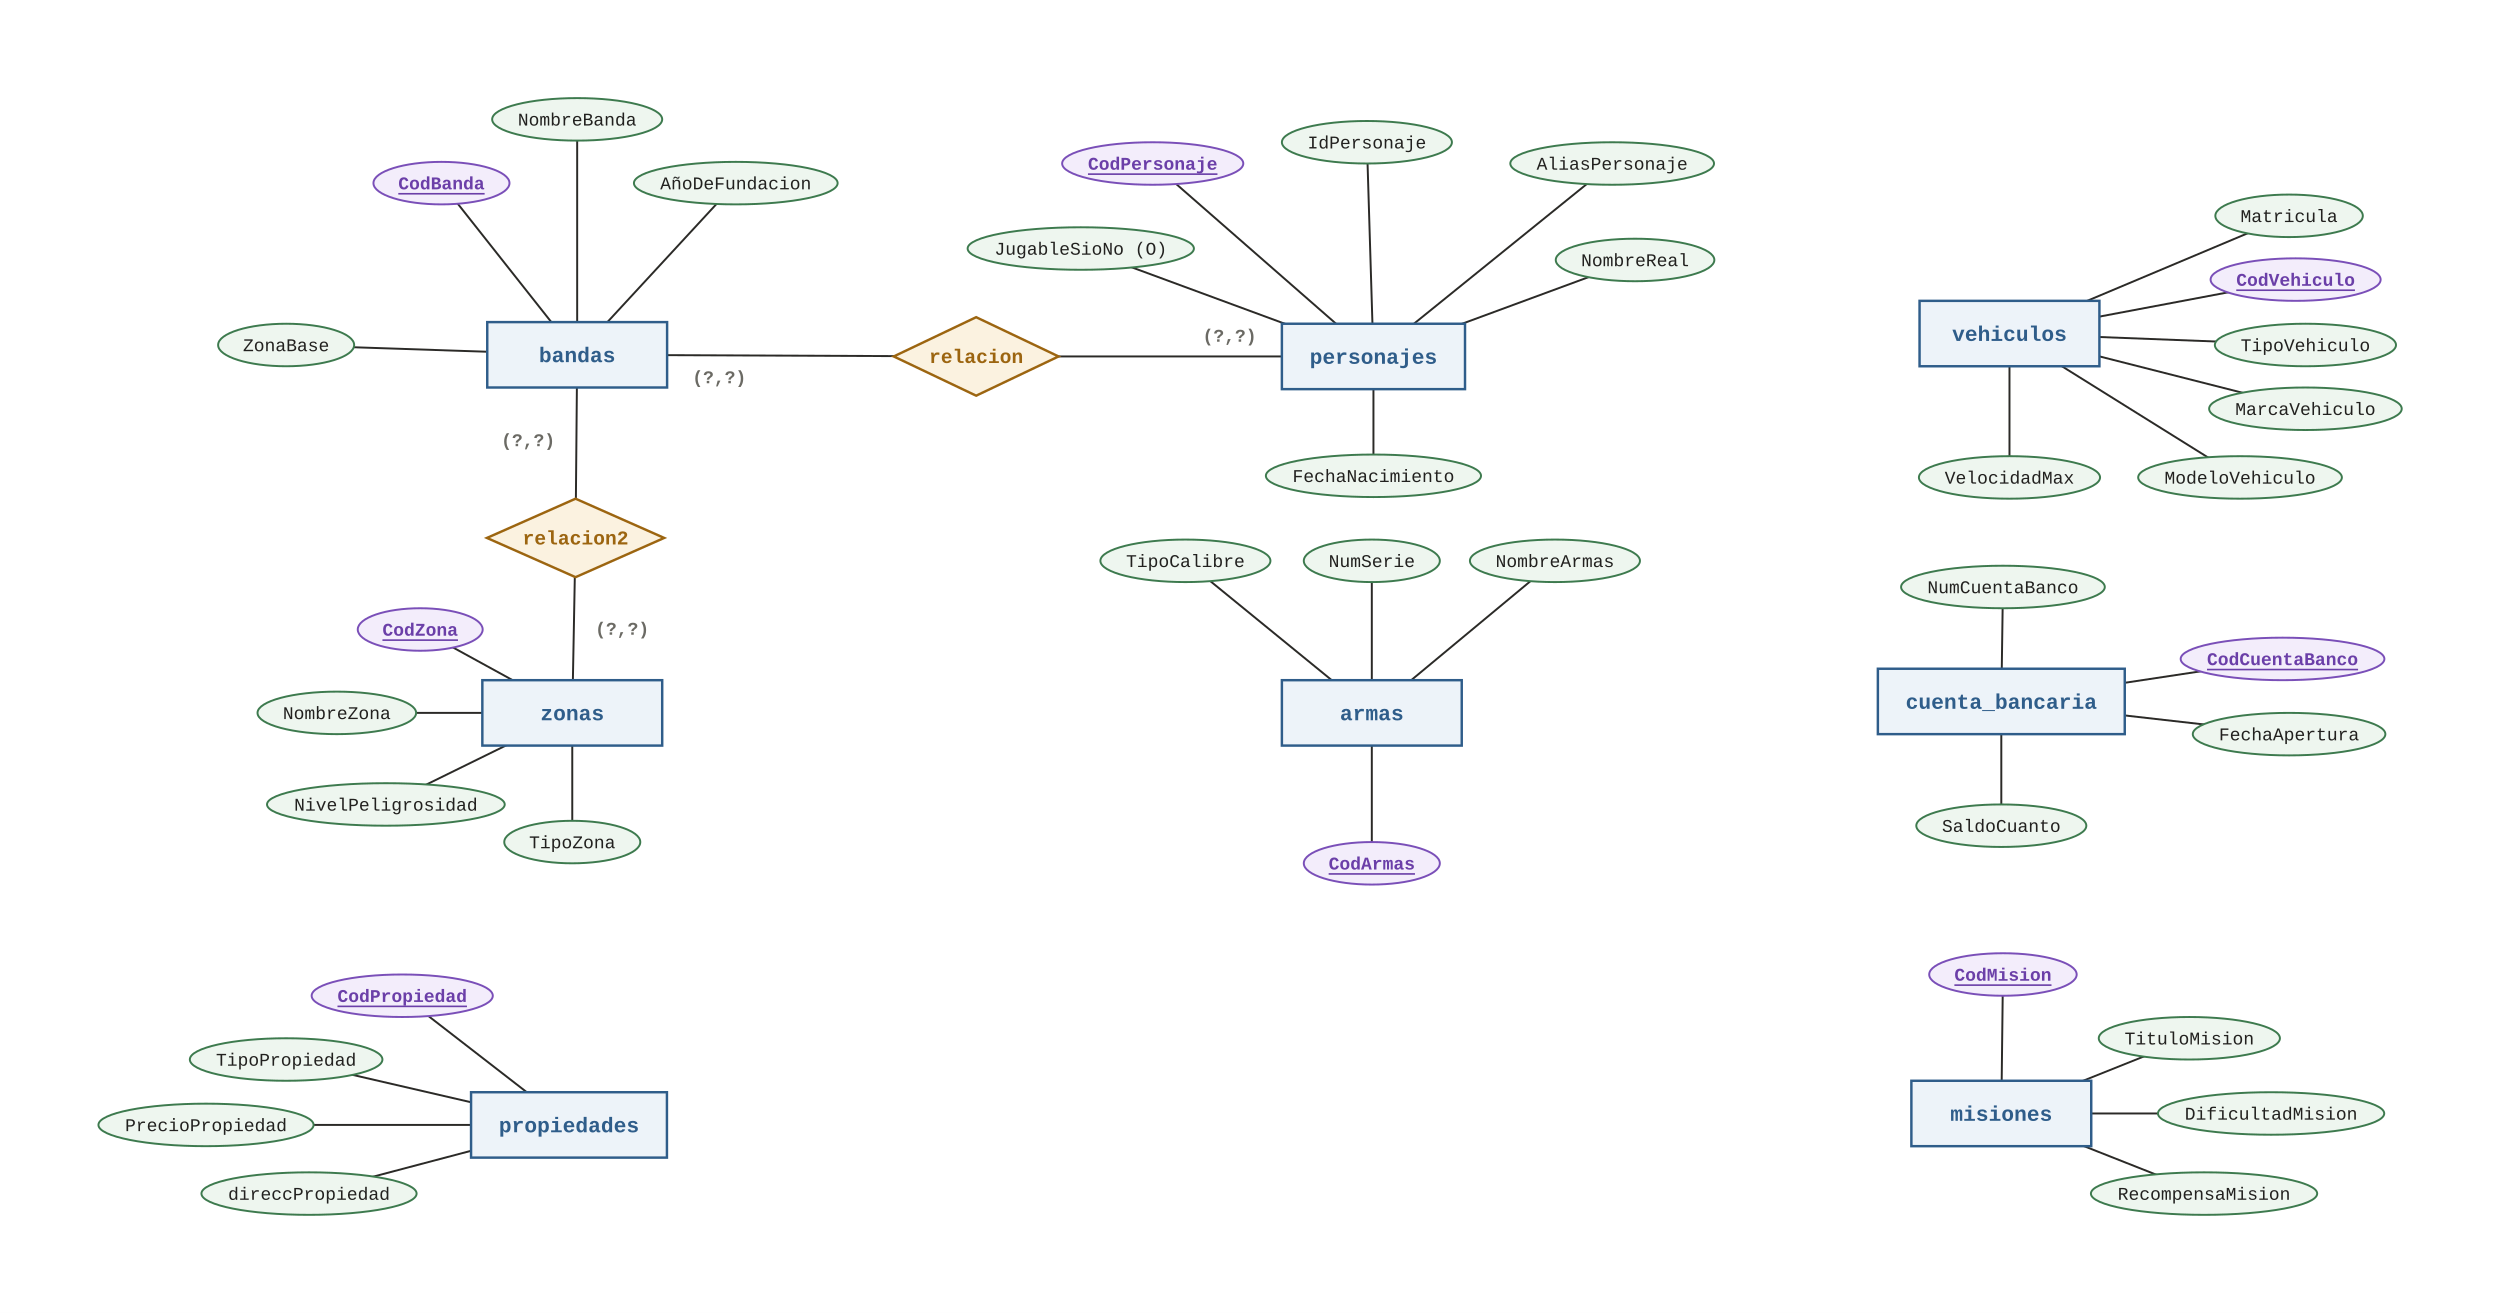
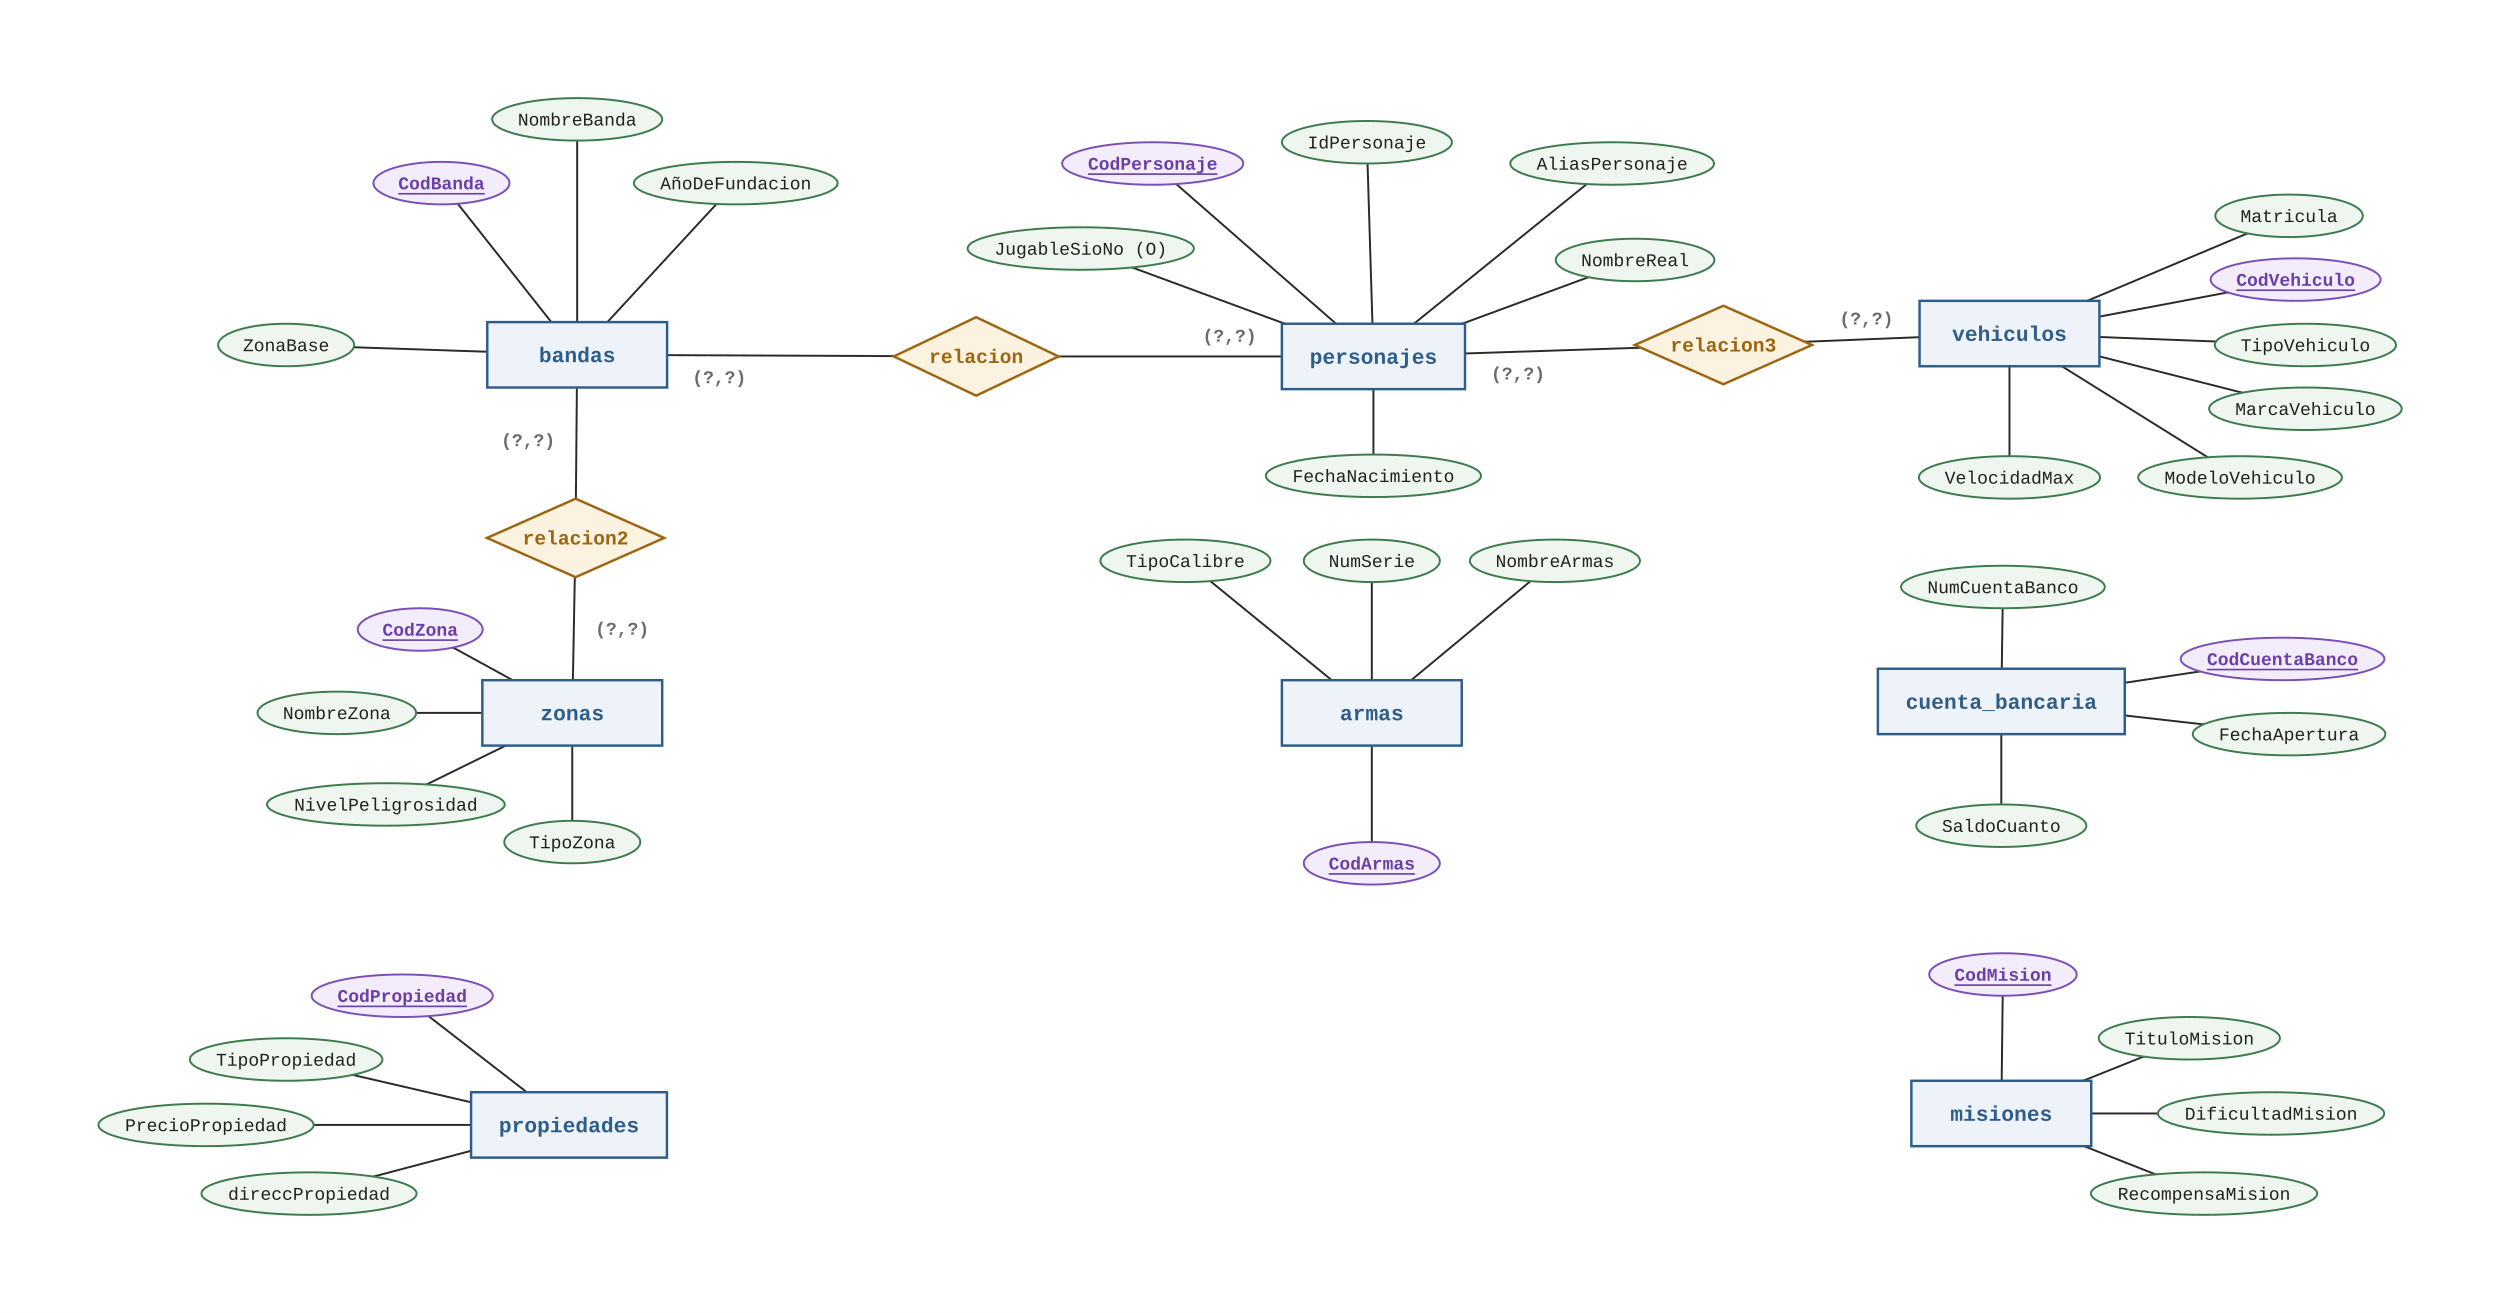
<svg xmlns="http://www.w3.org/2000/svg" viewBox="1673 1562 1529 803" width="1529" height="803">
  <style>.ln{stroke:#2B2A27;stroke-width:1.2}.mk{stroke:#2B2A27;stroke-width:1.5;fill:none}.mo{fill:#FFFFFF;stroke:#2B2A27;stroke-width:1.5}
.ent{fill:#EDF3F9;stroke:#2F5D8A;stroke-width:1.5}.dia{fill:#FBF2E0;stroke:#9C6510;stroke-width:1.5}.att{fill:#EEF6EF;stroke:#3D7A4E;stroke-width:1.2}.att.key{fill:#F3EDFB;stroke:#7A4FB8}.att.dr{stroke-dasharray:4 3}
.ent.in,.dia.in{fill:none}.dup{stroke:#C0362C;stroke-width:2.4}
.tx{fill:#22211F;font:11px Consolas,'JetBrains Mono','Courier New',monospace}.txk{fill:#6B3FA8;font-weight:600}.tb{font:600 13px Consolas,'JetBrains Mono','Courier New',monospace;fill:#2F5D8A}.tr{font:600 12px Consolas,'JetBrains Mono','Courier New',monospace;fill:#9C6510}.tt{font:600 10px Consolas,'JetBrains Mono','Courier New',monospace;fill:#6B6A64}
.ul{stroke:#6B3FA8;stroke-width:1}.ul.p{stroke-dasharray:3 2}.card{font:600 11px Consolas,'JetBrains Mono','Courier New',monospace;fill:#A2441C;paint-order:stroke;stroke:#FFFFFF;stroke-width:4px;stroke-linejoin:round}.cardq{fill:#6B6A64}
.tbox{fill:#FFFFFF;stroke:#A9B2C0;stroke-width:1}.thd{fill:#33557F}.thx{font:600 12.5px Consolas,'JetBrains Mono','Courier New',monospace;fill:#FFFFFF}.cx{font:11.5px Consolas,'JetBrains Mono','Courier New',monospace;fill:#22211F}.cpk{fill:#6B3FA8;font-weight:600}.cfk{fill:#A3304A}.cty{fill:#6B6A64;font-weight:400}.uq{font:600 9px Consolas,'JetBrains Mono','Courier New',monospace;fill:#2A7F8F}
.lk{stroke:#6B6A64;stroke-width:1.4;fill:none}.lk.dash{stroke-dasharray:6 4}.lkm{stroke:#6B6A64;stroke-width:1.5;fill:none}.lko{fill:#FFFFFF;stroke:#6B6A64;stroke-width:1.5}
.ipk{fill:#8E5FD0}.ifk{fill:#B4364E}.icol{fill:#2A7F8F}.inul{fill:none;stroke:#2A7F8F;stroke-width:1.3}
.rbox{fill:#FFFFFF;stroke:#22211F;stroke-width:1.1}.rnm{font:600 12.5px Consolas,'JetBrains Mono','Courier New',monospace;fill:#2F5D8A}.rcol{font:12px Consolas,'JetBrains Mono','Courier New',monospace;fill:#22211F}.rpk{font-weight:700;fill:#6B3FA8}.rfk{fill:#A3304A}.rul{stroke:#6B3FA8;stroke-width:1.1}
.rtag{font:600 9.5px Consolas,'JetBrains Mono','Courier New',monospace;fill:#6B6A64}.rarr{fill:none;stroke:#B4364E;stroke-width:1.1}.rhead{fill:#B4364E}
.ent.hd,.dia.hd{fill:none}.ktag{font:700 9px Consolas,'JetBrains Mono','Courier New',monospace;fill:#6B6A64}.rlab{fill:#FFFFFF;stroke:none;opacity:.92}.dia.assoc{stroke-dasharray:5 3}.ln.lid{stroke-width:2.2}.isal{fill:#9C6510}.skt{fill:#2F5D8A}
.thx.dup{fill:#FFC2BD}.cx.dup,.rnm.dup,.rcol.dup{fill:#C0362C;text-decoration:underline}
.note{stroke-width:1.2}.note-fold{stroke-width:1.2}.nc-y{fill:#FFF4C2;stroke:#D2AE36}.nc-b{fill:#DDEBFA;stroke:#7AA3D6}.nc-g{fill:#DFF2E1;stroke:#7DBB87}.nc-p{fill:#FBE1EC;stroke:#D98AAE}.note-fold{filter:brightness(.93)}.note-tx{font:12px 'Segoe UI',Arial,sans-serif;fill:#2B2A27}</style>
  <rect x="1673" y="1562" width="1529" height="803" fill="#ffffff" />
  <line x1="2023" y1="1998" x2="1930" y2="1947" class="ln" />
  <line x1="2023" y1="1998" x2="1879" y2="1998" class="ln" />
  <line x1="2023" y1="1998" x2="2023" y2="2077" class="ln" />
  <line x1="2023" y1="1998" x2="1909" y2="2054" class="ln" />
  <line x1="2513" y1="1780" x2="2509" y2="1649" class="ln" />
  <line x1="2513" y1="1780" x2="2659" y2="1662" class="ln" />
  <line x1="2513" y1="1780" x2="2673" y2="1721" class="ln" />
  <line x1="2513" y1="1780" x2="2513" y2="1853" class="ln" />
  <line x1="2513" y1="1780" x2="2334" y2="1714" class="ln" />
  <line x1="2026" y1="1779" x2="1943" y2="1674" class="ln" />
  <line x1="2026" y1="1779" x2="2026" y2="1635" class="ln" />
  <line x1="2026" y1="1779" x2="2123" y2="1674" class="ln" />
  <line x1="2026" y1="1779" x2="1848" y2="1773" class="ln" />
  <line x1="2902" y1="1766" x2="3073" y2="1694" class="ln" />
  <line x1="2902" y1="1766" x2="3077" y2="1733" class="ln" />
  <line x1="2513" y1="1780" x2="2378" y2="1662" class="ln" />
  <line x1="2902" y1="1766" x2="3083" y2="1812" class="ln" />
  <line x1="2902" y1="1766" x2="3043" y2="1854" class="ln" />
  <line x1="2902" y1="1766" x2="3083" y2="1773" class="ln" />
  <line x1="2512" y1="1998" x2="2512" y2="1905" class="ln" />
  <line x1="2512" y1="1998" x2="2624" y2="1905" class="ln" />
  <line x1="2512" y1="1998" x2="2398" y2="1905" class="ln" />
  <line x1="2512" y1="1998" x2="2512" y2="2090" class="ln" />
  <line x1="2897" y1="1991" x2="2898" y2="1921" class="ln" />
  <line x1="2897" y1="1991" x2="3069" y2="1965" class="ln" />
  <line x1="2897" y1="1991" x2="3073" y2="2011" class="ln" />
  <line x1="2897" y1="1991" x2="2897" y2="2067" class="ln" />
  <line x1="2897" y1="2243" x2="2898" y2="2158" class="ln" />
  <line x1="2897" y1="2243" x2="3012" y2="2197" class="ln" />
  <line x1="2897" y1="2243" x2="3062" y2="2243" class="ln" />
  <line x1="2897" y1="2243" x2="3021" y2="2292" class="ln" />
  <line x1="2021" y1="2250" x2="1919" y2="2171" class="ln" />
  <line x1="2021" y1="2250" x2="1848" y2="2210" class="ln" />
  <line x1="2021" y1="2250" x2="1862" y2="2292" class="ln" />
  <line x1="2021" y1="2250" x2="1799" y2="2250" class="ln" />
  <line x1="2902" y1="1766" x2="2902" y2="1854" class="ln" />
  <line x1="2270" y1="1780" x2="2513" y2="1780" class="ln" />
  <line x1="2270" y1="1780" x2="2026" y2="1779" class="ln" />
  <line x1="2025" y1="1891" x2="2023" y2="1998" class="ln" />
  <line x1="2025" y1="1891" x2="2026" y2="1779" class="ln" />
+   <line x1="2727" y1="1773" x2="2513" y2="1780" class="ln" />
+   <line x1="2727" y1="1773" x2="2902" y2="1766" class="ln" />
  <g class="node" data-id="nmwmhqvag3xdsrz">
    <rect x="1968" y="1978" width="110" height="40" class="ent" />
    <text x="2023" y="2002.5" text-anchor="middle" class="tb">zonas</text>
  </g>
  <g class="node" data-id="nmwmhrrtz46f440">
    <ellipse cx="1930" cy="1947" rx="38.2" ry="13" class="att key" />
    <text x="1930" y="1950.8" text-anchor="middle" class="tx txk">CodZona</text>
    <line x1="1906.9" y1="1953.5" x2="1953.1" y2="1953.5" class="ul" />
  </g>
  <g class="node" data-id="nmwmhs1pz4838rc">
    <ellipse cx="1879" cy="1998" rx="48.5" ry="13" class="att" />
    <text x="1879" y="2001.8" text-anchor="middle" class="tx">NombreZona</text>
  </g>
  <g class="node" data-id="nmwmhse6k4avtgo">
    <ellipse cx="2023" cy="2077" rx="41.6" ry="13" class="att" />
    <text x="2023" y="2080.8" text-anchor="middle" class="tx">TipoZona</text>
  </g>
  <g class="node" data-id="nmwmhsl8x4cs0xw">
    <ellipse cx="1909" cy="2054" rx="72.7" ry="13" class="att" />
    <text x="1909" y="2057.8" text-anchor="middle" class="tx">NivelPeligrosidad</text>
  </g>
  <g class="node" data-id="nmwmhtg534eof8d">
    <rect x="2457" y="1760" width="112" height="40" class="ent" />
    <text x="2513" y="1784.5" text-anchor="middle" class="tb">personajes</text>
  </g>
  <g class="node" data-id="nmwmhtvoe4fcd3s">
    <ellipse cx="2509" cy="1649" rx="52" ry="13" class="att" />
    <text x="2509" y="1652.8" text-anchor="middle" class="tx">IdPersonaje</text>
  </g>
  <g class="node" data-id="nmwmhtzp54hasp6">
    <ellipse cx="2659" cy="1662" rx="62.3" ry="13" class="att" />
    <text x="2659" y="1665.8" text-anchor="middle" class="tx">AliasPersonaje</text>
  </g>
  <g class="node" data-id="nmwmhu9s44jnxp9">
    <ellipse cx="2673" cy="1721" rx="48.5" ry="13" class="att" />
    <text x="2673" y="1724.8" text-anchor="middle" class="tx">NombreReal</text>
  </g>
  <g class="node" data-id="nmwmhvhij4l5lyf">
    <ellipse cx="2513" cy="1853" rx="65.8" ry="13" class="att" />
    <text x="2513" y="1856.8" text-anchor="middle" class="tx">FechaNacimiento</text>
  </g>
  <g class="node" data-id="nmwmhw2st4nqzpn">
    <ellipse cx="2334" cy="1714" rx="69.2" ry="13" class="att" />
    <text x="2334" y="1717.8" text-anchor="middle" class="tx">JugableSioNo (O)</text>
  </g>
  <g class="node" data-id="nmwmhxjzb4pf9rv">
    <rect x="1971" y="1759" width="110" height="40" class="ent" />
    <text x="2026" y="1783.5" text-anchor="middle" class="tb">bandas</text>
  </g>
  <g class="node" data-id="nmwmhxsy74qo5d7">
    <ellipse cx="1943" cy="1674" rx="41.6" ry="13" class="att key" />
    <text x="1943" y="1677.8" text-anchor="middle" class="tx txk">CodBanda</text>
    <line x1="1916.6" y1="1680.5" x2="1969.4" y2="1680.5" class="ul" />
  </g>
  <g class="node" data-id="nmwmhy7ny4s7mmz">
    <ellipse cx="2026" cy="1635" rx="52" ry="13" class="att" />
    <text x="2026" y="1638.8" text-anchor="middle" class="tx">NombreBanda</text>
  </g>
  <g class="node" data-id="nmwmhzwdd4umxmz">
    <ellipse cx="2123" cy="1674" rx="62.3" ry="13" class="att" />
    <text x="2123" y="1677.8" text-anchor="middle" class="tx">AñoDeFundacion</text>
  </g>
  <g class="node" data-id="nmwmi0gy84w97ze">
    <ellipse cx="1848" cy="1773" rx="41.6" ry="13" class="att" />
    <text x="1848" y="1776.8" text-anchor="middle" class="tx">ZonaBase</text>
  </g>
  <g class="node" data-id="nmwmi2cq74yrbnu">
    <rect x="2847" y="1746" width="110" height="40" class="ent" />
    <text x="2902" y="1770.5" text-anchor="middle" class="tb">vehiculos</text>
  </g>
  <g class="node" data-id="nmwmi2nv34ztt1i">
    <ellipse cx="3073" cy="1694" rx="45.1" ry="13" class="att" />
    <text x="3073" y="1697.8" text-anchor="middle" class="tx">Matricula</text>
  </g>
  <g class="node" data-id="nmwmi3kmf51jxje">
    <ellipse cx="3077" cy="1733" rx="52" ry="13" class="att key" />
    <text x="3077" y="1736.8" text-anchor="middle" class="tx txk">CodVehiculo</text>
    <line x1="3040.7" y1="1739.5" x2="3113.3" y2="1739.5" class="ul" />
  </g>
  <g class="node" data-id="nmwmi402d53smqh">
    <ellipse cx="2378" cy="1662" rx="55.4" ry="13" class="att key" />
    <text x="2378" y="1665.8" text-anchor="middle" class="tx txk">CodPersonaje</text>
    <line x1="2338.4" y1="1668.5" x2="2417.6" y2="1668.5" class="ul" />
  </g>
  <g class="node" data-id="nmwmi4m2t551h8a">
    <ellipse cx="3083" cy="1812" rx="58.9" ry="13" class="att" />
    <text x="3083" y="1815.8" text-anchor="middle" class="tx">MarcaVehiculo</text>
  </g>
  <g class="node" data-id="nmwmi5d3357tlys">
    <ellipse cx="3043" cy="1854" rx="62.3" ry="13" class="att" />
    <text x="3043" y="1857.8" text-anchor="middle" class="tx">ModeloVehiculo</text>
  </g>
  <g class="node" data-id="nmwmi6y4t590tg7">
    <ellipse cx="3083" cy="1773" rx="55.4" ry="13" class="att" />
    <text x="3083" y="1776.8" text-anchor="middle" class="tx">TipoVehiculo</text>
  </g>
  <g class="node" data-id="nmwmia2g75bo3id">
    <rect x="2457" y="1978" width="110" height="40" class="ent" />
    <text x="2512" y="2002.5" text-anchor="middle" class="tb">armas</text>
  </g>
  <g class="node" data-id="nmwmia8na5ce6x1">
    <ellipse cx="2512" cy="1905" rx="41.6" ry="13" class="att" />
    <text x="2512" y="1908.8" text-anchor="middle" class="tx">NumSerie</text>
  </g>
  <g class="node" data-id="nmwmiasoj5eu1sq">
    <ellipse cx="2624" cy="1905" rx="52" ry="13" class="att" />
    <text x="2624" y="1908.8" text-anchor="middle" class="tx">NombreArmas</text>
  </g>
  <g class="node" data-id="nmwmic04b5gq8px">
    <ellipse cx="2398" cy="1905" rx="52" ry="13" class="att" />
    <text x="2398" y="1908.8" text-anchor="middle" class="tx">TipoCalibre</text>
  </g>
  <g class="node" data-id="nmwmie3675k2tdn">
    <ellipse cx="2512" cy="2090" rx="41.6" ry="13" class="att key" />
    <text x="2512" y="2093.8" text-anchor="middle" class="tx txk">CodArmas</text>
    <line x1="2485.6" y1="2096.5" x2="2538.4" y2="2096.5" class="ul" />
  </g>
  <g class="node" data-id="nmwmieuhb5myfep">
    <rect x="2821.5" y="1971" width="151" height="40" class="ent" />
    <text x="2897" y="1995.5" text-anchor="middle" class="tb">cuenta_bancaria</text>
  </g>
  <g class="node" data-id="nmwmifxlj5nexyy">
    <ellipse cx="2898" cy="1921" rx="62.3" ry="13" class="att" />
    <text x="2898" y="1924.8" text-anchor="middle" class="tx">NumCuentaBanco</text>
  </g>
  <g class="node" data-id="nmwmih6ur5pqn8f">
    <ellipse cx="3069" cy="1965" rx="62.3" ry="13" class="att key" />
    <text x="3069" y="1968.8" text-anchor="middle" class="tx txk">CodCuentaBanco</text>
    <line x1="3022.8" y1="1971.5" x2="3115.2" y2="1971.5" class="ul" />
  </g>
  <g class="node" data-id="nmwmih70n5rkz42">
    <ellipse cx="3073" cy="2011" rx="58.9" ry="13" class="att" />
    <text x="3073" y="2014.8" text-anchor="middle" class="tx">FechaApertura</text>
  </g>
  <g class="node" data-id="nmwmilzss5tyocj">
    <ellipse cx="2897" cy="2067" rx="52" ry="13" class="att" />
    <text x="2897" y="2070.8" text-anchor="middle" class="tx">SaldoCuanto</text>
  </g>
  <g class="node" data-id="nmwmio5i75v8jmj">
    <rect x="2842" y="2223" width="110" height="40" class="ent" />
    <text x="2897" y="2247.5" text-anchor="middle" class="tb">misiones</text>
  </g>
  <g class="node" data-id="nmwmiow465w8po8">
    <ellipse cx="2898" cy="2158" rx="45.1" ry="13" class="att key" />
    <text x="2898" y="2161.8" text-anchor="middle" class="tx txk">CodMision</text>
    <line x1="2868.3" y1="2164.5" x2="2927.7" y2="2164.5" class="ul" />
  </g>
  <g class="node" data-id="nmwmir5ci5yhlv1">
    <ellipse cx="3012" cy="2197" rx="55.4" ry="13" class="att" />
    <text x="3012" y="2200.8" text-anchor="middle" class="tx">TituloMision</text>
  </g>
  <g class="node" data-id="nmwmirrxe60nf3k">
    <ellipse cx="3062" cy="2243" rx="69.2" ry="13" class="att" />
    <text x="3062" y="2246.8" text-anchor="middle" class="tx">DificultadMision</text>
  </g>
  <g class="node" data-id="nmwmisx1w62qcp3">
    <ellipse cx="3021" cy="2292" rx="69.2" ry="13" class="att" />
    <text x="3021" y="2295.8" text-anchor="middle" class="tx">RecompensaMision</text>
  </g>
  <g class="node" data-id="nmwmiwxrr6474jo">
    <rect x="1961.1" y="2230" width="119.8" height="40" class="ent" />
    <text x="2021" y="2254.5" text-anchor="middle" class="tb">propiedades</text>
  </g>
  <g class="node" data-id="nmwmj46ri65fsi7">
    <ellipse cx="1919" cy="2171" rx="55.4" ry="13" class="att key" />
    <text x="1919" y="2174.8" text-anchor="middle" class="tx txk">CodPropiedad</text>
    <line x1="1879.4" y1="2177.5" x2="1958.6" y2="2177.5" class="ul" />
  </g>
  <g class="node" data-id="nmwmj4fdq67bwgb">
    <ellipse cx="1848" cy="2210" rx="58.9" ry="13" class="att" />
    <text x="1848" y="2213.8" text-anchor="middle" class="tx">TipoPropiedad</text>
  </g>
  <g class="node" data-id="nmwmj5cyw692ayh">
    <ellipse cx="1862" cy="2292" rx="65.8" ry="13" class="att" />
    <text x="1862" y="2295.8" text-anchor="middle" class="tx">direccPropiedad</text>
  </g>
  <g class="node" data-id="nmwmj8ovs6bwnpc">
    <ellipse cx="1799" cy="2250" rx="65.8" ry="13" class="att" />
    <text x="1799" y="2253.8" text-anchor="middle" class="tx">PrecioPropiedad</text>
  </g>
  <g class="node" data-id="nmwmjht0x6dnj06">
    <ellipse cx="2902" cy="1854" rx="55.4" ry="13" class="att" />
    <text x="2902" y="1857.8" text-anchor="middle" class="tx">VelocidadMax</text>
  </g>
  <g class="node" data-id="nmwmjmfhi6frj9i">
    <polygon points="2270,1756 2320.4,1780 2270,1804 2219.6,1780" class="dia" />
    <text x="2270" y="1784" text-anchor="middle" class="tr">relacion</text>
  </g>
  <g class="node" data-id="nmwmjmt126iqzcu">
    <polygon points="2025,1867 2079.2,1891 2025,1915 1970.8,1891" class="dia" />
    <text x="2025" y="1895" text-anchor="middle" class="tr">relacion2</text>
  </g>
+   <g class="node" data-id="nmwmjowra6lotfp">
+     <polygon points="2727,1749 2781.2,1773 2727,1797 2672.8,1773" class="dia" />
+     <text x="2727" y="1777" text-anchor="middle" class="tr">relacion3</text>
+   </g>
  <text x="2425" y="1771" text-anchor="middle" class="card cardq">(?,?)</text>
  <text x="2112.9" y="1796.4" text-anchor="middle" class="card cardq">(?,?)</text>
  <text x="2037" y="1950.2" text-anchor="start" class="card cardq">(?,?)</text>
  <text x="2012.5" y="1834.9" text-anchor="end" class="card cardq">(?,?)</text>
+   <text x="2601.4" y="1794.1" text-anchor="middle" class="card cardq">(?,?)</text>
+   <text x="2814.5" y="1760.5" text-anchor="middle" class="card cardq">(?,?)</text>
</svg>
